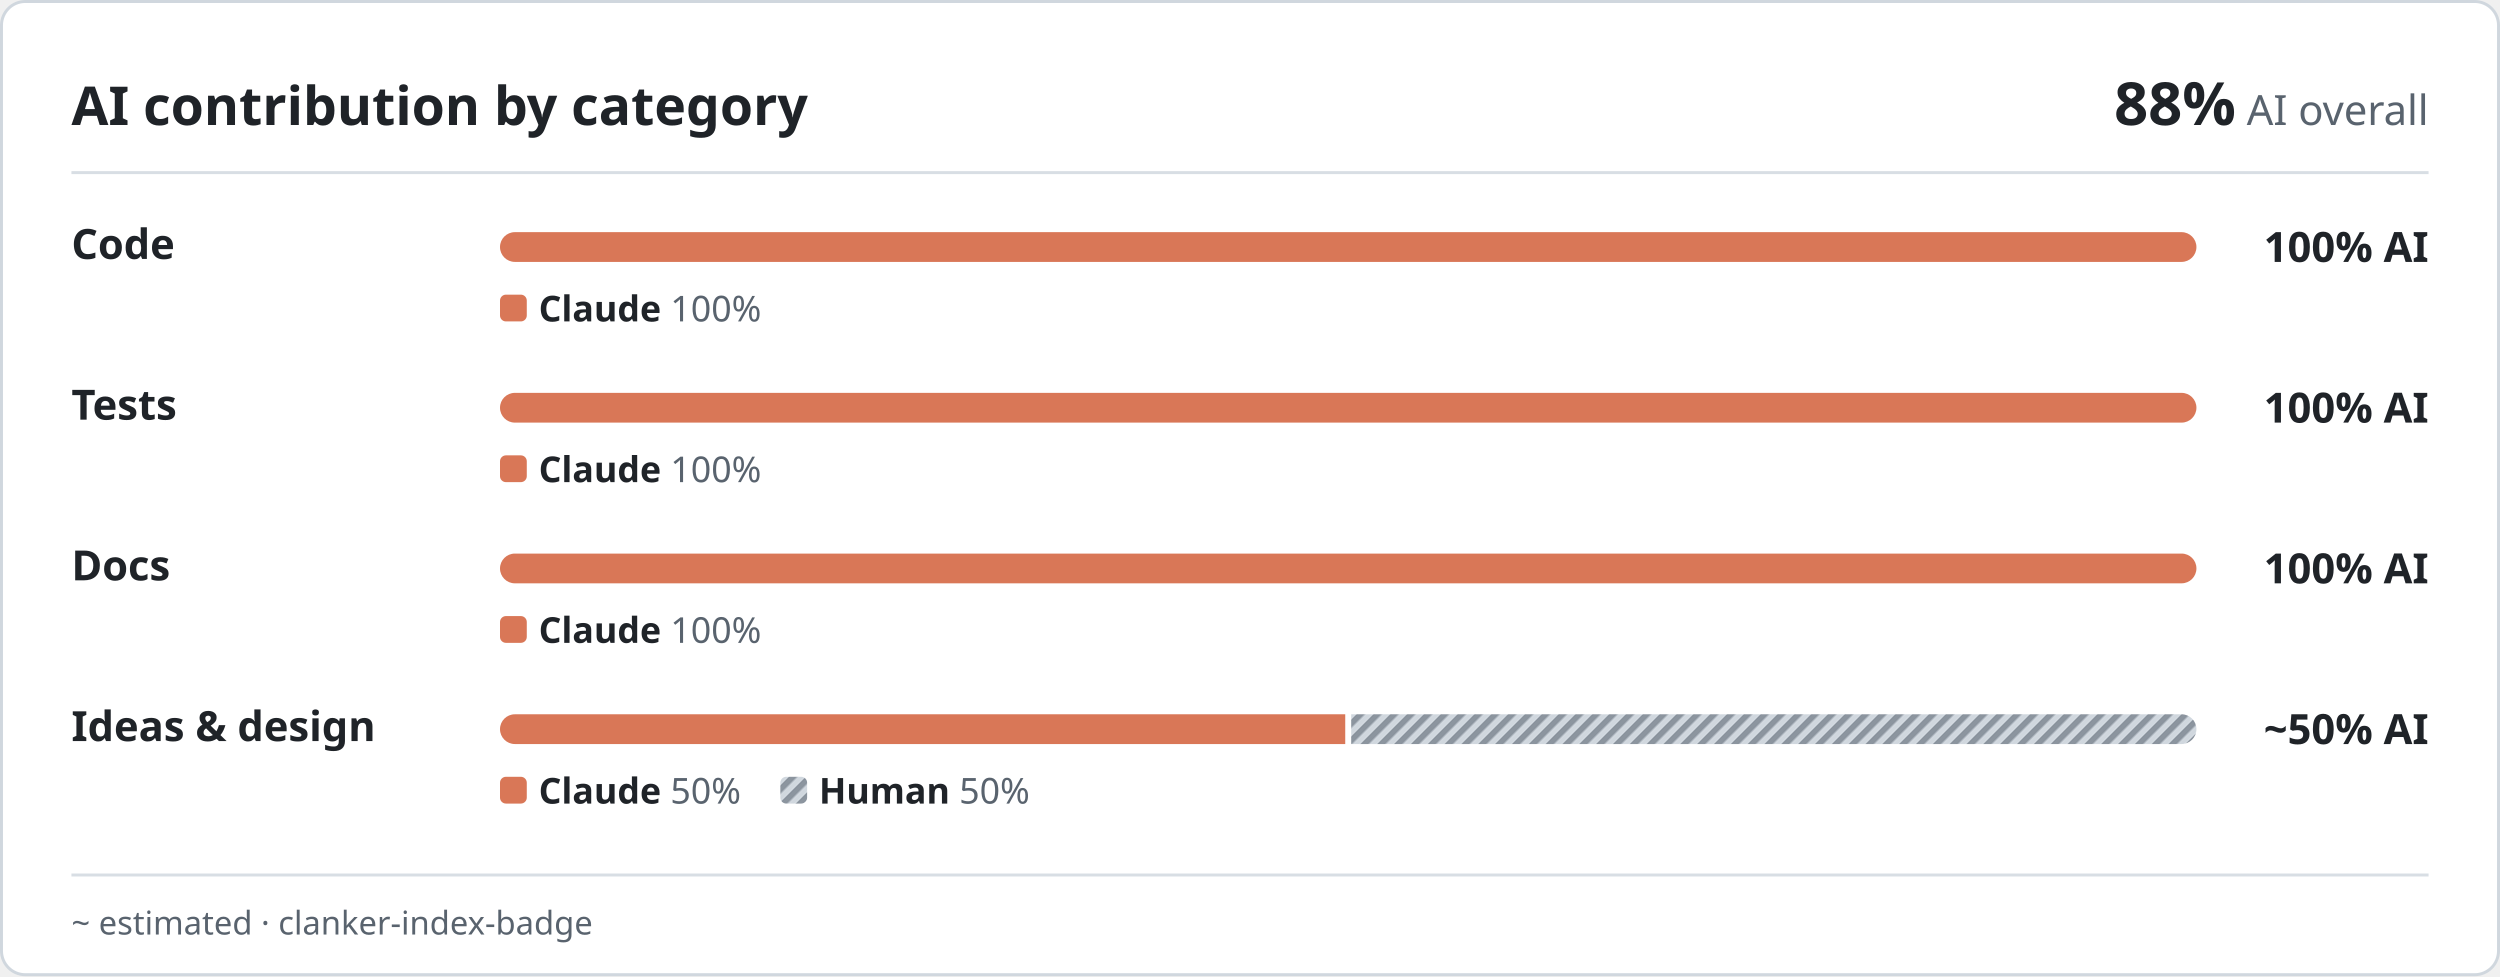
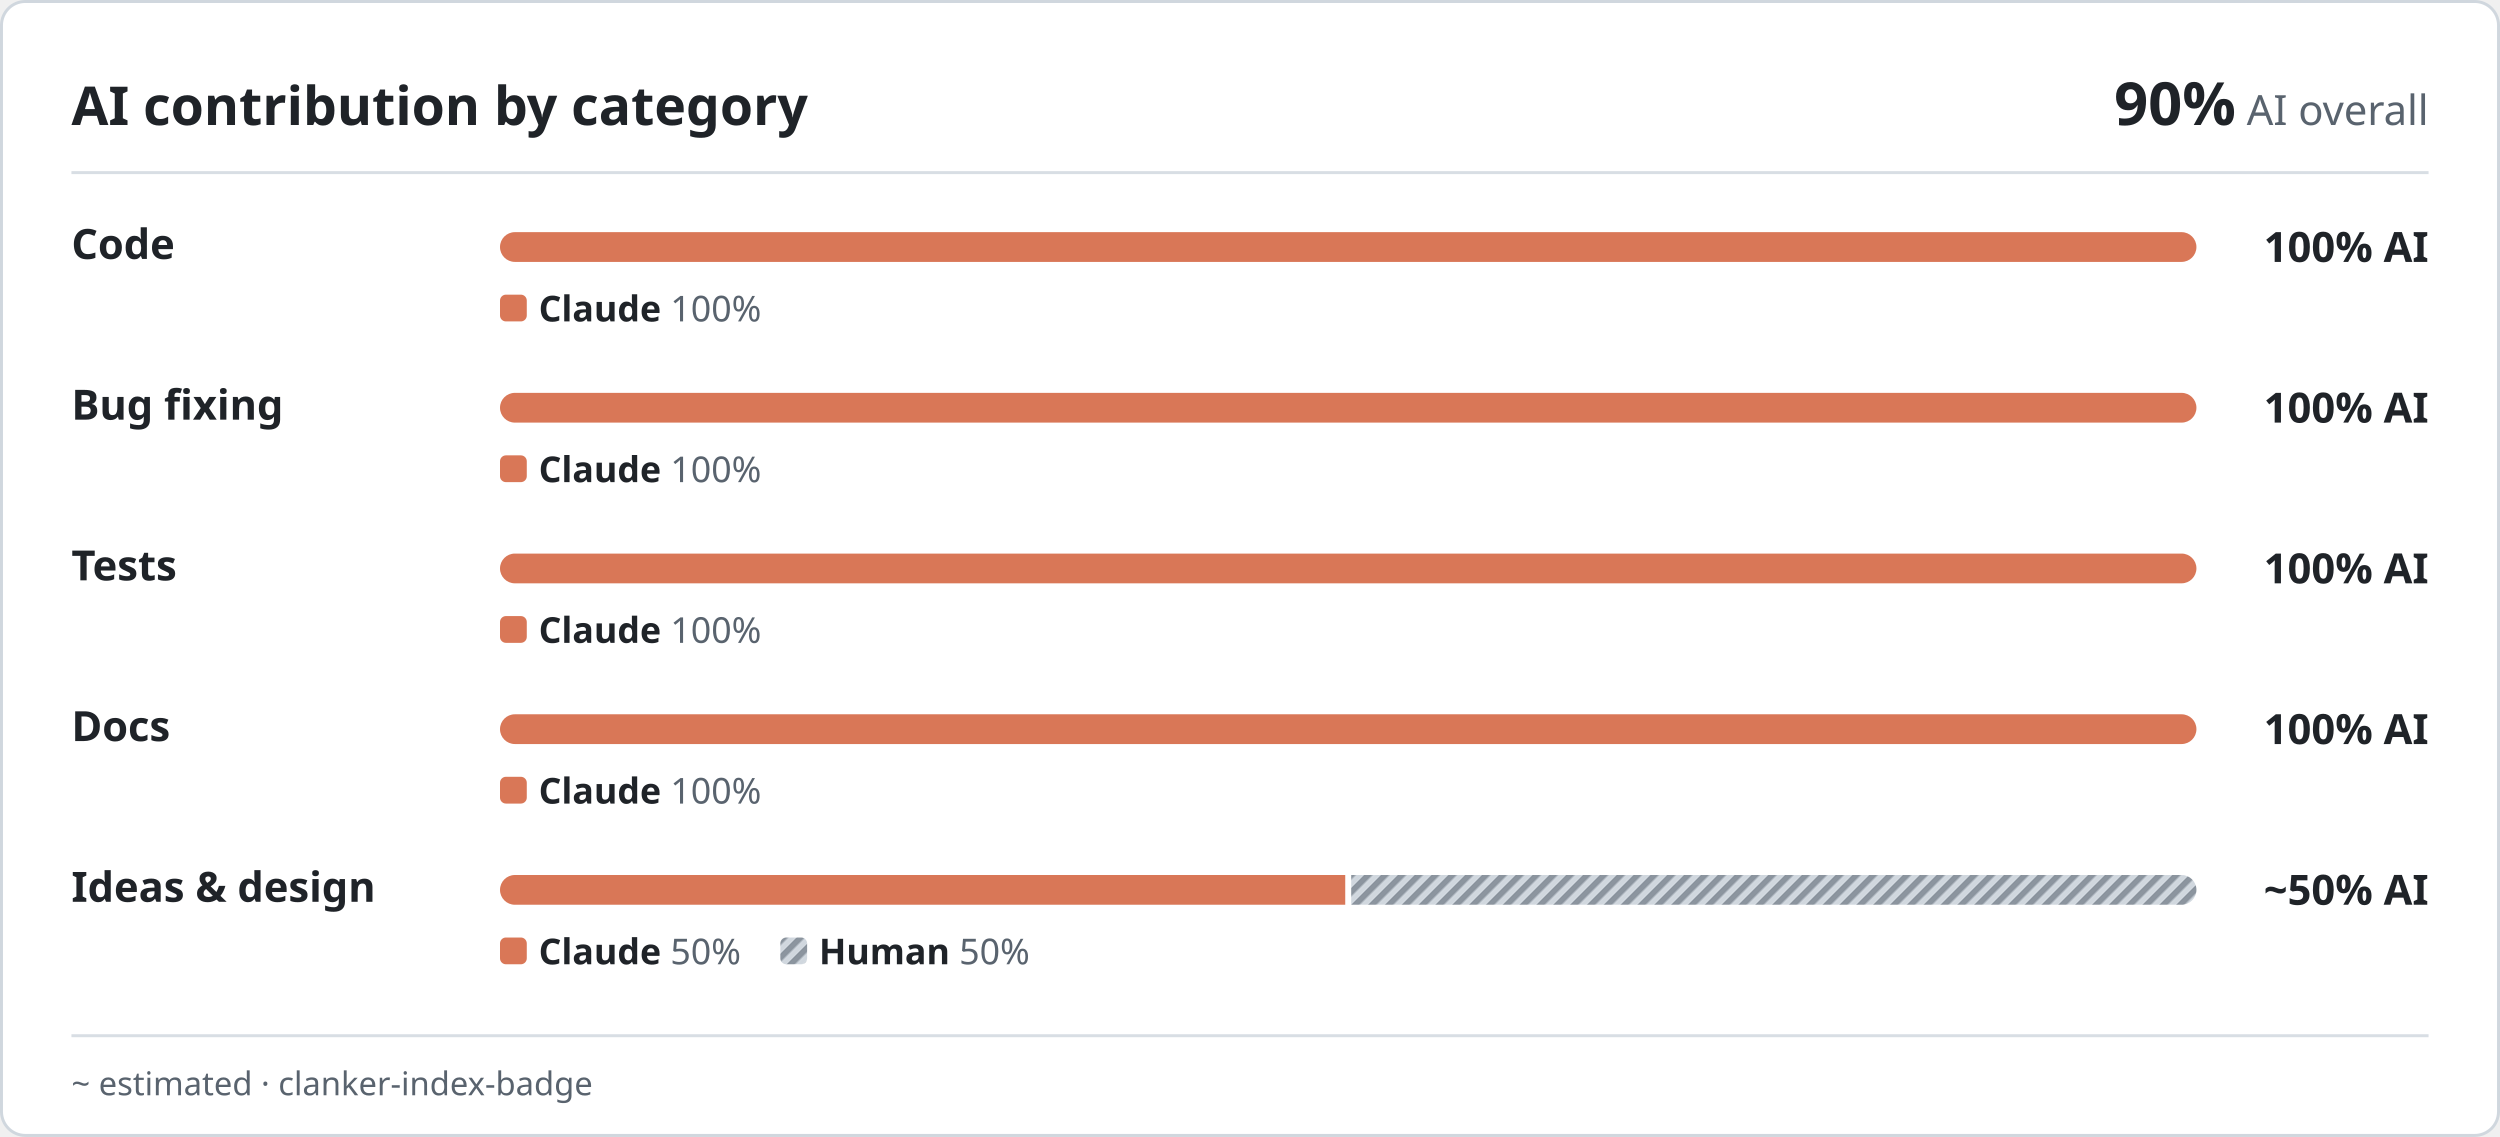
- <svg xmlns="http://www.w3.org/2000/svg" width="840" height="328" viewBox="0 0 840 328" role="img" aria-labelledby="t">
+ <svg xmlns="http://www.w3.org/2000/svg" width="840" height="382" viewBox="0 0 840 382" role="img" aria-labelledby="t">
  <defs>
    <pattern id="f0" width="4" height="4" patternUnits="userSpaceOnUse" patternTransform="rotate(45)">
      <rect width="4" height="4" fill="#d0d7de" />
      <rect width="2" height="4" fill="#8c959f" />
    </pattern>
  </defs>
-   <rect x="0.5" y="0.5" width="839" height="327" rx="8" fill="#ffffff" stroke="#d0d7de" stroke-width="1" />
+   <rect x="0.5" y="0.5" width="839" height="381" rx="8" fill="#ffffff" stroke="#d0d7de" stroke-width="1" />
  <g font-family="-apple-system, BlinkMacSystemFont, 'Segoe UI', 'Noto Sans', Helvetica, Arial, sans-serif">
    <text x="24" y="42" font-size="18" font-weight="600" fill="#1f2328">AI contribution by category</text>
    <text x="816" y="42" text-anchor="end" font-size="14" fill="#59636e">
-       <tspan font-size="20" font-weight="700" fill="#1f2328">88%</tspan> AI overall</text>
+       <tspan font-size="20" font-weight="700" fill="#1f2328">90%</tspan> AI overall</text>
    <line x1="24" y1="58" x2="816" y2="58" stroke="#d8dee4" />
    <text x="24" y="87" font-size="14" font-weight="600" fill="#1f2328">Code</text>
    <clipPath id="c0">
      <rect x="168" y="78" width="570" height="10" rx="5" />
    </clipPath>
    <g clip-path="url(#c0)">
      <rect x="168.00" y="78" width="570.00" height="10" fill="#D97757" />
    </g>
    <text x="816" y="88" text-anchor="end" font-size="14" font-weight="700" fill="#1f2328">100% AI</text>
    <rect x="168" y="99" width="9" height="9" rx="2" fill="#D97757" />
    <text x="181" y="108" font-size="12" fill="#59636e">
      <tspan font-weight="600" fill="#1f2328">Claude</tspan> 100%</text>
-     <text x="24" y="141" font-size="14" font-weight="600" fill="#1f2328">Tests</text>
+     <text x="24" y="141" font-size="14" font-weight="600" fill="#1f2328">Bug fixing</text>
    <clipPath id="c1">
      <rect x="168" y="132" width="570" height="10" rx="5" />
    </clipPath>
    <g clip-path="url(#c1)">
      <rect x="168.00" y="132" width="570.00" height="10" fill="#D97757" />
    </g>
    <text x="816" y="142" text-anchor="end" font-size="14" font-weight="700" fill="#1f2328">100% AI</text>
    <rect x="168" y="153" width="9" height="9" rx="2" fill="#D97757" />
    <text x="181" y="162" font-size="12" fill="#59636e">
      <tspan font-weight="600" fill="#1f2328">Claude</tspan> 100%</text>
-     <text x="24" y="195" font-size="14" font-weight="600" fill="#1f2328">Docs</text>
+     <text x="24" y="195" font-size="14" font-weight="600" fill="#1f2328">Tests</text>
    <clipPath id="c2">
      <rect x="168" y="186" width="570" height="10" rx="5" />
    </clipPath>
    <g clip-path="url(#c2)">
      <rect x="168.00" y="186" width="570.00" height="10" fill="#D97757" />
    </g>
    <text x="816" y="196" text-anchor="end" font-size="14" font-weight="700" fill="#1f2328">100% AI</text>
    <rect x="168" y="207" width="9" height="9" rx="2" fill="#D97757" />
    <text x="181" y="216" font-size="12" fill="#59636e">
      <tspan font-weight="600" fill="#1f2328">Claude</tspan> 100%</text>
-     <text x="24" y="249" font-size="14" font-weight="600" fill="#1f2328">Ideas &amp; design</text>
+     <text x="24" y="249" font-size="14" font-weight="600" fill="#1f2328">Docs</text>
    <clipPath id="c3">
      <rect x="168" y="240" width="570" height="10" rx="5" />
    </clipPath>
    <g clip-path="url(#c3)">
-       <rect x="168.00" y="240" width="284.00" height="10" fill="#D97757" />
-       <rect x="454.00" y="240" width="284.00" height="10" fill="url(#f0)" />
+       <rect x="168.00" y="240" width="570.00" height="10" fill="#D97757" />
    </g>
-     <text x="816" y="250" text-anchor="end" font-size="14" font-weight="700" fill="#1f2328">~50% AI</text>
+     <text x="816" y="250" text-anchor="end" font-size="14" font-weight="700" fill="#1f2328">100% AI</text>
    <rect x="168" y="261" width="9" height="9" rx="2" fill="#D97757" />
    <text x="181" y="270" font-size="12" fill="#59636e">
+       <tspan font-weight="600" fill="#1f2328">Claude</tspan> 100%</text>
+     <text x="24" y="303" font-size="14" font-weight="600" fill="#1f2328">Ideas &amp; design</text>
+     <clipPath id="c4">
+       <rect x="168" y="294" width="570" height="10" rx="5" />
+     </clipPath>
+     <g clip-path="url(#c4)">
+       <rect x="168.00" y="294" width="284.00" height="10" fill="#D97757" />
+       <rect x="454.00" y="294" width="284.00" height="10" fill="url(#f0)" />
+     </g>
+     <text x="816" y="304" text-anchor="end" font-size="14" font-weight="700" fill="#1f2328">~50% AI</text>
+     <rect x="168" y="315" width="9" height="9" rx="2" fill="#D97757" />
+     <text x="181" y="324" font-size="12" fill="#59636e">
      <tspan font-weight="600" fill="#1f2328">Claude</tspan> 50%</text>
-     <rect x="262.192" y="261" width="9" height="9" rx="2" fill="url(#f0)" />
-     <text x="275.192" y="270" font-size="12" fill="#59636e">
+     <rect x="262.192" y="315" width="9" height="9" rx="2" fill="url(#f0)" />
+     <text x="275.192" y="324" font-size="12" fill="#59636e">
      <tspan font-weight="600" fill="#1f2328">Human</tspan> 50%</text>
-     <line x1="24" y1="294" x2="816" y2="294" stroke="#d8dee4" />
-     <text x="24" y="314" font-size="11" fill="#59636e">~ estimated · clanker-index-badge</text>
+     <line x1="24" y1="348" x2="816" y2="348" stroke="#d8dee4" />
+     <text x="24" y="368" font-size="11" fill="#59636e">~ estimated · clanker-index-badge</text>
  </g>
</svg>
